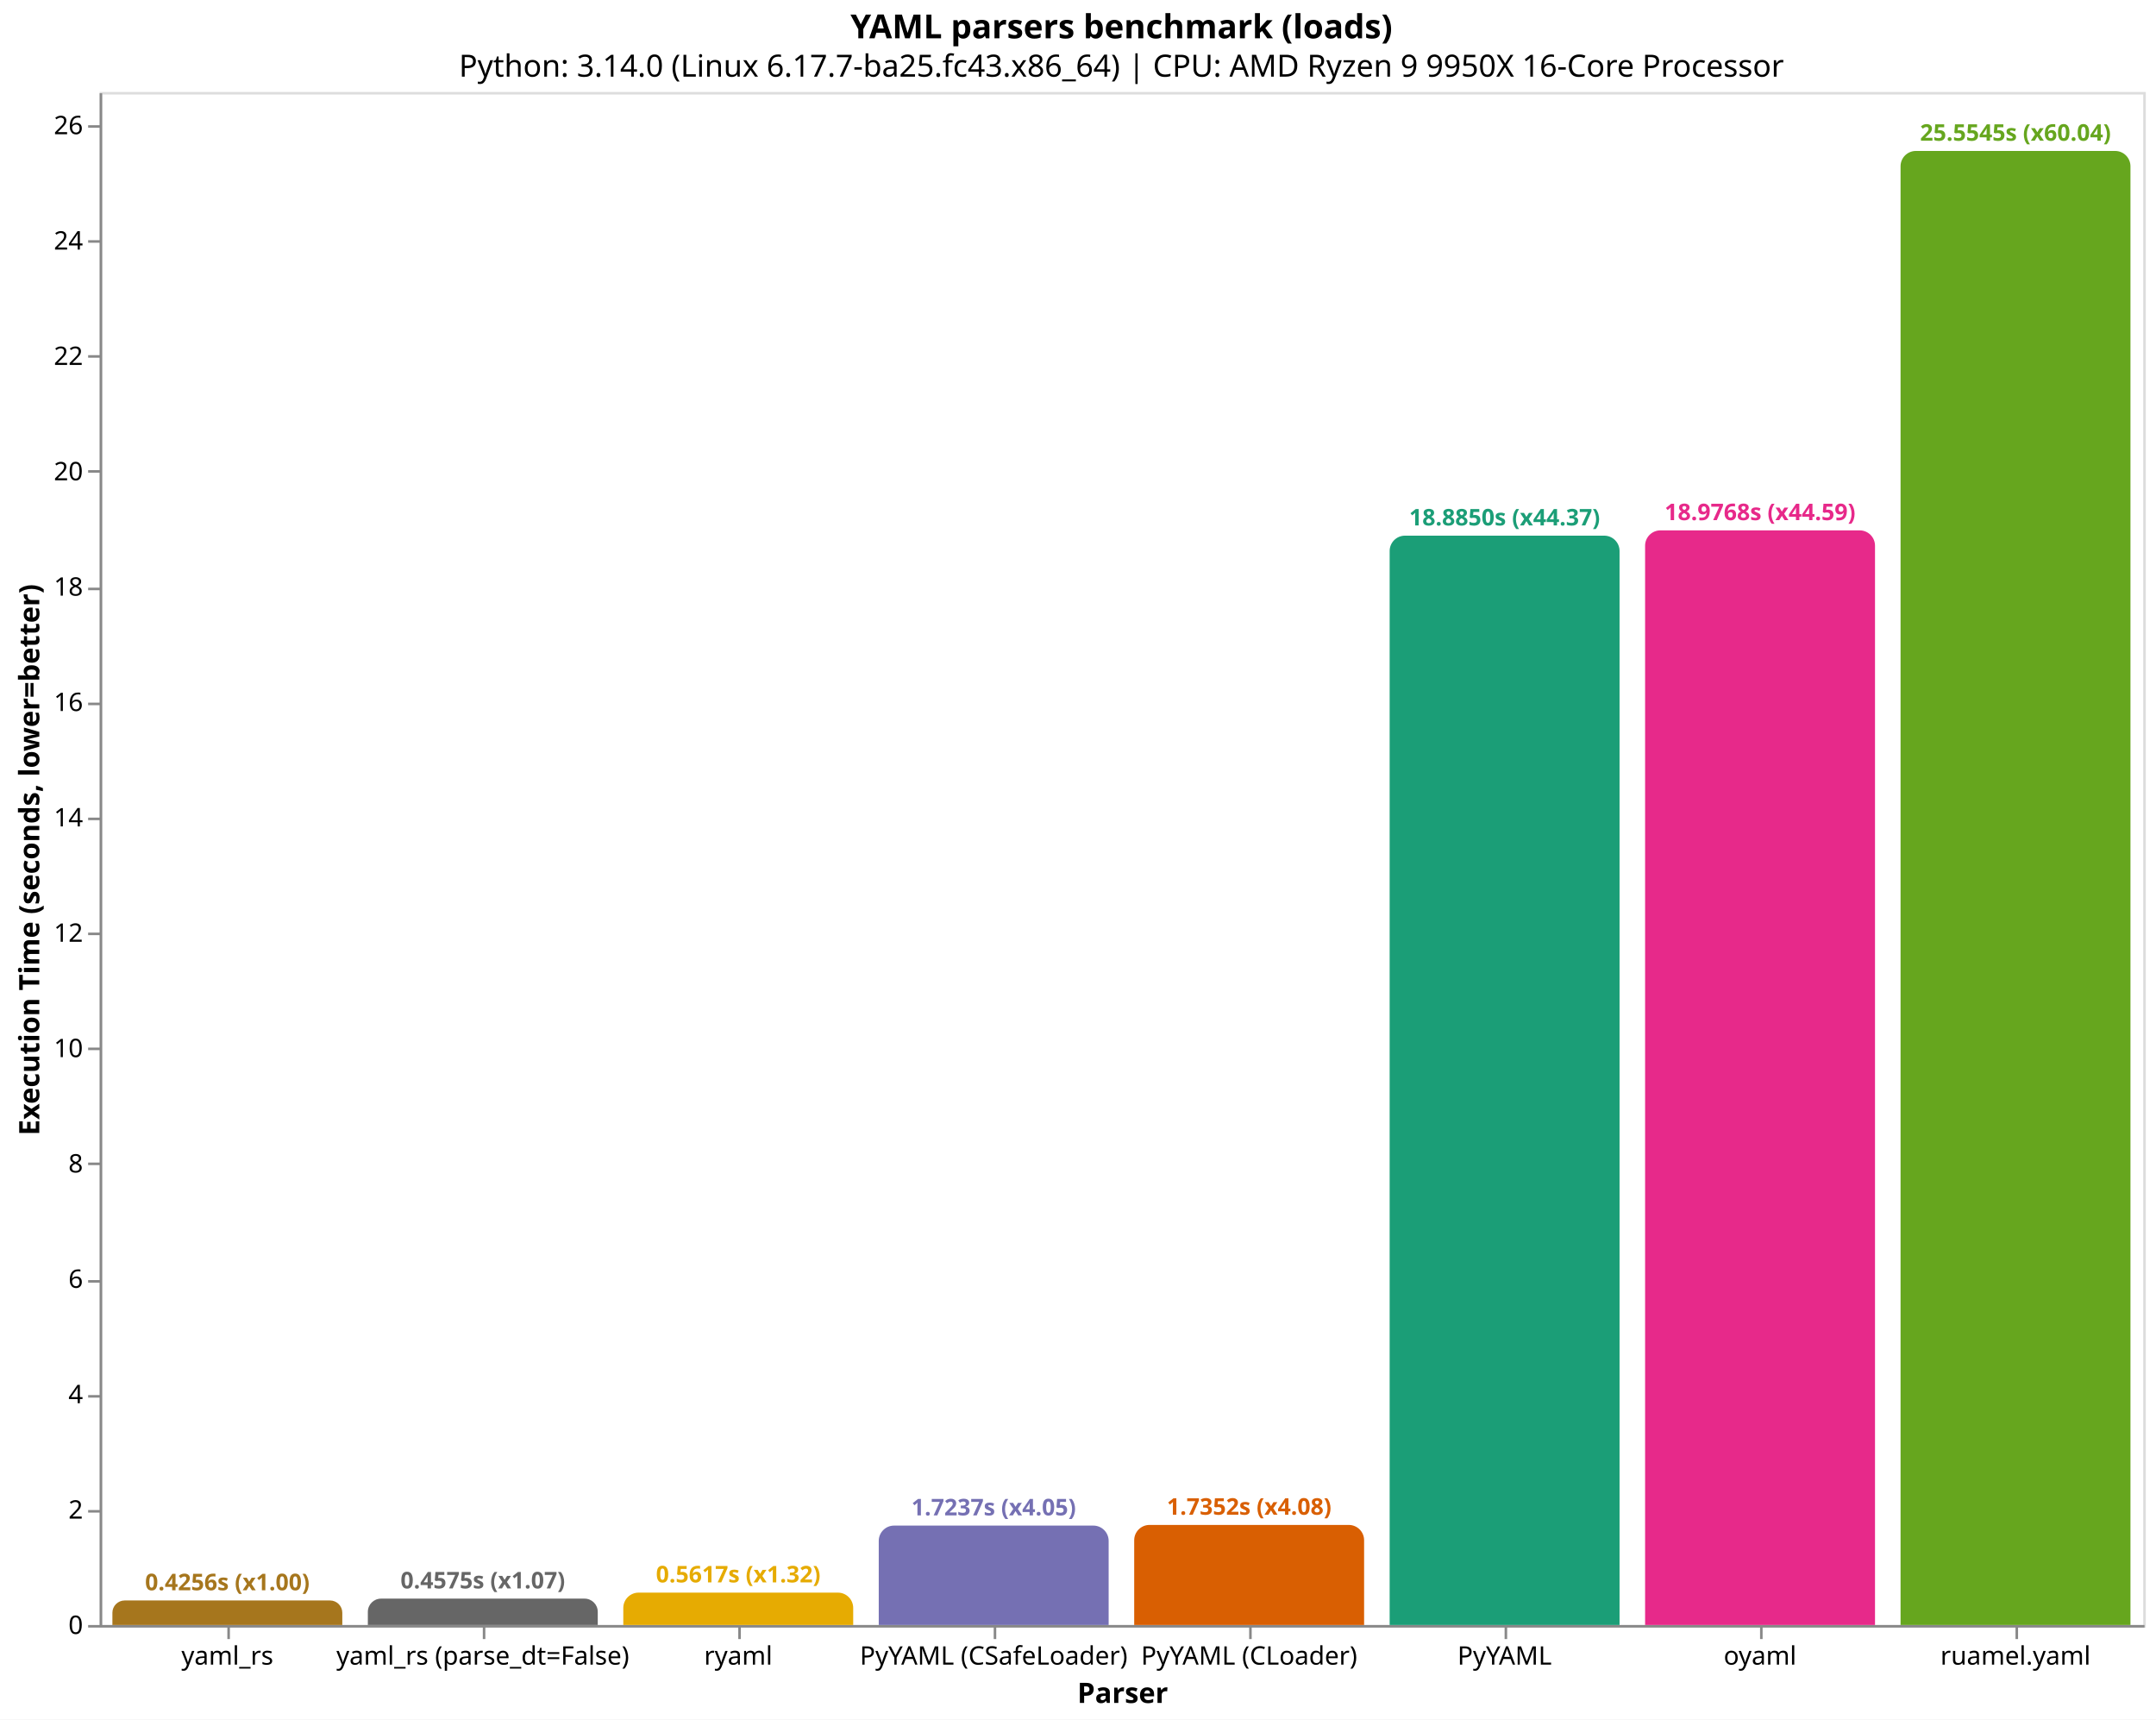
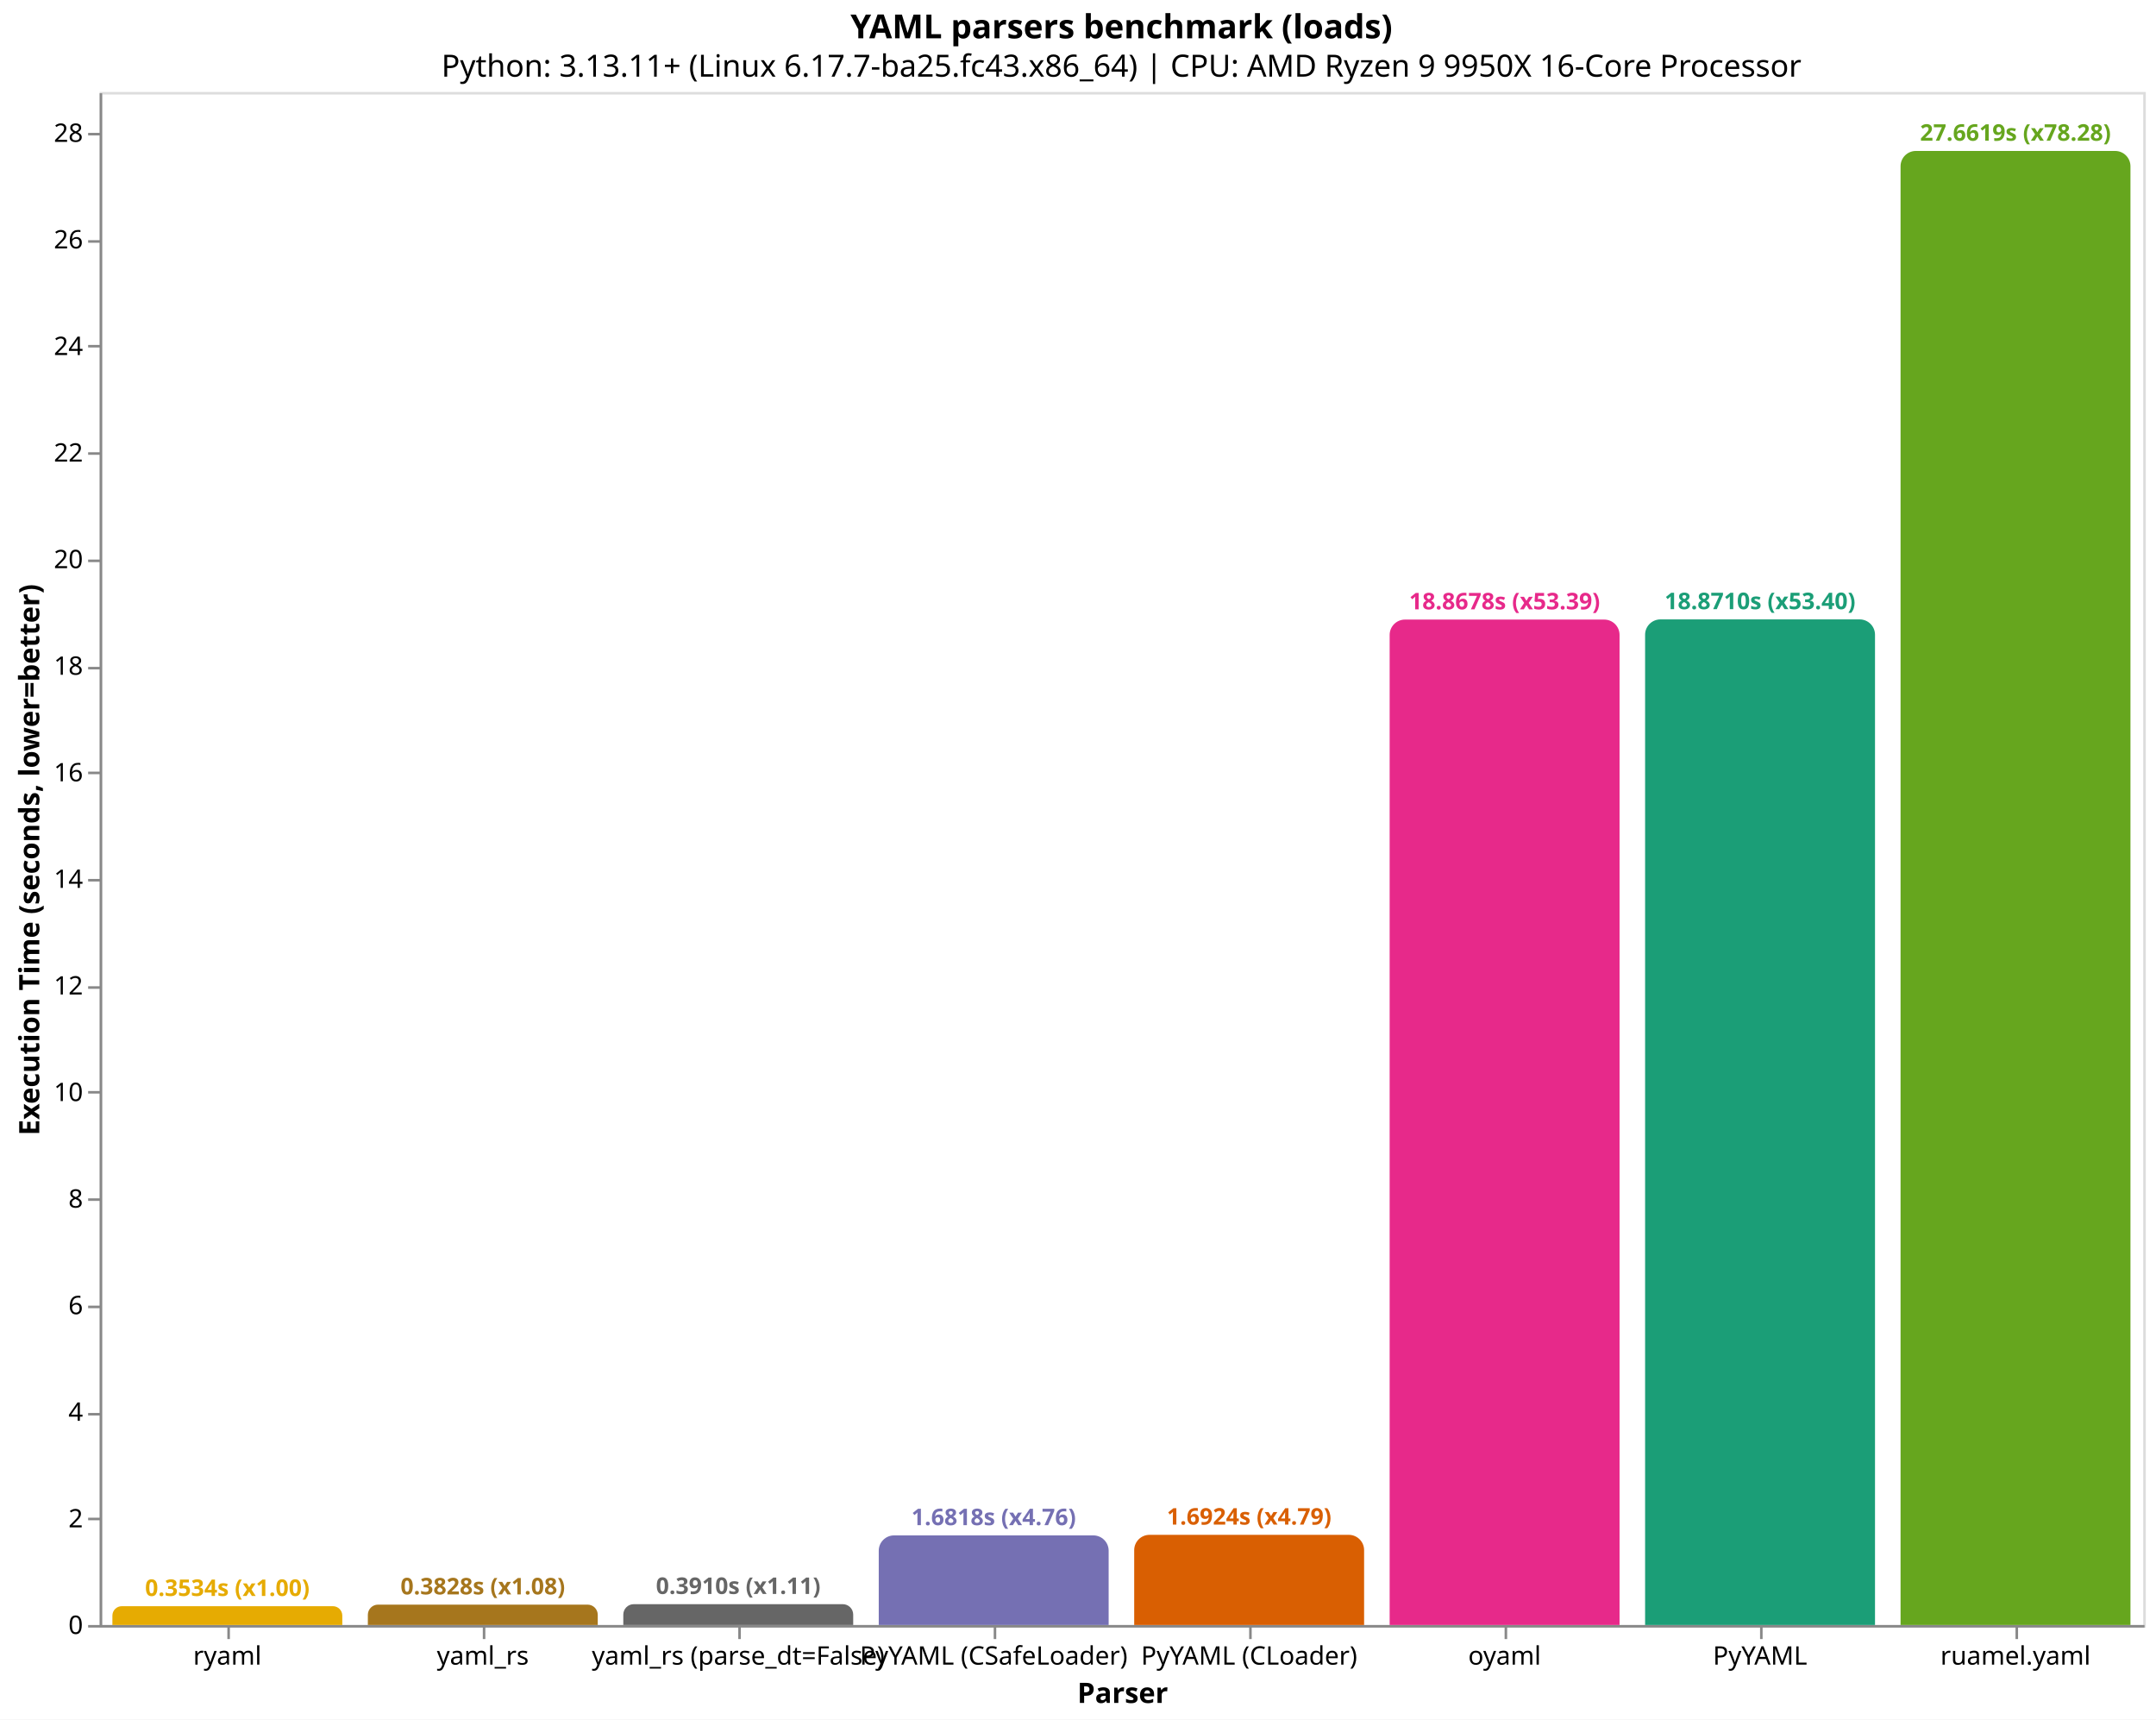
<svg xmlns="http://www.w3.org/2000/svg" version="1.1" class="marks" width="844" height="673" viewBox="0 0 844 673">
  <rect width="844" height="673" fill="white" />
  <g fill="none" stroke-miterlimit="10" transform="translate(39,36)">
    <g class="mark-group role-frame root" role="graphics-object" aria-roledescription="group mark container">
      <g transform="translate(0,0)">
        <path class="background" aria-hidden="true" d="M0.5,0.5h800v600h-800Z" stroke="#ddd" />
        <g>
-           <g class="mark-group role-axis" role="graphics-symbol" aria-roledescription="axis" aria-label="X-axis titled 'Parser' for a discrete scale with 8 values: yaml_rs, yaml_rs (parse_dt=False), ryaml, PyYAML (CSafeLoader), PyYAML (CLoader), ending with ruamel.yaml">
+           <g class="mark-group role-axis" role="graphics-symbol" aria-roledescription="axis" aria-label="X-axis titled 'Parser' for a discrete scale with 8 values: ryaml, yaml_rs, yaml_rs (parse_dt=False), PyYAML (CSafeLoader), PyYAML (CLoader), ending with ruamel.yaml">
            <g transform="translate(0.5,600.5)">
              <path class="background" aria-hidden="true" d="M0,0h0v0h0Z" pointer-events="none" />
              <g>
                <g class="mark-rule role-axis-tick" pointer-events="none">
                  <line transform="translate(50,0)" x2="0" y2="5" stroke="#888" stroke-width="1" opacity="1" />
                  <line transform="translate(150,0)" x2="0" y2="5" stroke="#888" stroke-width="1" opacity="1" />
                  <line transform="translate(250,0)" x2="0" y2="5" stroke="#888" stroke-width="1" opacity="1" />
                  <line transform="translate(350,0)" x2="0" y2="5" stroke="#888" stroke-width="1" opacity="1" />
                  <line transform="translate(450,0)" x2="0" y2="5" stroke="#888" stroke-width="1" opacity="1" />
                  <line transform="translate(550,0)" x2="0" y2="5" stroke="#888" stroke-width="1" opacity="1" />
                  <line transform="translate(650,0)" x2="0" y2="5" stroke="#888" stroke-width="1" opacity="1" />
                  <line transform="translate(750,0)" x2="0" y2="5" stroke="#888" stroke-width="1" opacity="1" />
                </g>
                <g class="mark-text role-axis-label" pointer-events="none">
-                   <text text-anchor="middle" transform="translate(49.5,15)" font-family="sans-serif" font-size="10px" fill="#000" opacity="1">yaml_rs</text>
-                   <text text-anchor="middle" transform="translate(149.5,15)" font-family="sans-serif" font-size="10px" fill="#000" opacity="1">yaml_rs (parse_dt=False)</text>
-                   <text text-anchor="middle" transform="translate(249.5,15)" font-family="sans-serif" font-size="10px" fill="#000" opacity="1">ryaml</text>
+                   <text text-anchor="middle" transform="translate(49.5,15)" font-family="sans-serif" font-size="10px" fill="#000" opacity="1">ryaml</text>
+                   <text text-anchor="middle" transform="translate(149.5,15)" font-family="sans-serif" font-size="10px" fill="#000" opacity="1">yaml_rs</text>
+                   <text text-anchor="middle" transform="translate(249.5,15)" font-family="sans-serif" font-size="10px" fill="#000" opacity="1">yaml_rs (parse_dt=False)</text>
                  <text text-anchor="middle" transform="translate(349.5,15)" font-family="sans-serif" font-size="10px" fill="#000" opacity="1">PyYAML (CSafeLoader)</text>
                  <text text-anchor="middle" transform="translate(449.5,15)" font-family="sans-serif" font-size="10px" fill="#000" opacity="1">PyYAML (CLoader)</text>
-                   <text text-anchor="middle" transform="translate(549.5,15)" font-family="sans-serif" font-size="10px" fill="#000" opacity="1">PyYAML</text>
-                   <text text-anchor="middle" transform="translate(649.5,15)" font-family="sans-serif" font-size="10px" fill="#000" opacity="1">oyaml</text>
+                   <text text-anchor="middle" transform="translate(549.5,15)" font-family="sans-serif" font-size="10px" fill="#000" opacity="1">oyaml</text>
+                   <text text-anchor="middle" transform="translate(649.5,15)" font-family="sans-serif" font-size="10px" fill="#000" opacity="1">PyYAML</text>
                  <text text-anchor="middle" transform="translate(749.5,15)" font-family="sans-serif" font-size="10px" fill="#000" opacity="1">ruamel.yaml</text>
                </g>
                <g class="mark-rule role-axis-domain" pointer-events="none">
                  <line transform="translate(0,0)" x2="800" y2="0" stroke="#888" stroke-width="1" opacity="1" />
                </g>
                <g class="mark-text role-axis-title" pointer-events="none">
                  <text text-anchor="middle" transform="translate(400,30)" font-family="sans-serif" font-size="11px" font-weight="bold" fill="#000" opacity="1">Parser</text>
                </g>
              </g>
              <path class="foreground" aria-hidden="true" d="" pointer-events="none" display="none" />
            </g>
          </g>
-           <g class="mark-group role-axis" role="graphics-symbol" aria-roledescription="axis" aria-label="Y-axis titled 'Execution Time (seconds, lower=better)' for a linear scale with values from 0 to 27">
+           <g class="mark-group role-axis" role="graphics-symbol" aria-roledescription="axis" aria-label="Y-axis titled 'Execution Time (seconds, lower=better)' for a linear scale with values from 0 to 29">
            <g transform="translate(0.5,0.5)">
              <path class="background" aria-hidden="true" d="M0,0h0v0h0Z" pointer-events="none" />
              <g>
                <g class="mark-rule role-axis-tick" pointer-events="none">
                  <line transform="translate(0,600)" x2="-5" y2="0" stroke="#888" stroke-width="1" opacity="1" />
-                   <line transform="translate(0,555)" x2="-5" y2="0" stroke="#888" stroke-width="1" opacity="1" />
-                   <line transform="translate(0,510)" x2="-5" y2="0" stroke="#888" stroke-width="1" opacity="1" />
-                   <line transform="translate(0,465)" x2="-5" y2="0" stroke="#888" stroke-width="1" opacity="1" />
-                   <line transform="translate(0,419)" x2="-5" y2="0" stroke="#888" stroke-width="1" opacity="1" />
-                   <line transform="translate(0,374)" x2="-5" y2="0" stroke="#888" stroke-width="1" opacity="1" />
-                   <line transform="translate(0,329)" x2="-5" y2="0" stroke="#888" stroke-width="1" opacity="1" />
-                   <line transform="translate(0,284)" x2="-5" y2="0" stroke="#888" stroke-width="1" opacity="1" />
-                   <line transform="translate(0,239)" x2="-5" y2="0" stroke="#888" stroke-width="1" opacity="1" />
-                   <line transform="translate(0,194)" x2="-5" y2="0" stroke="#888" stroke-width="1" opacity="1" />
-                   <line transform="translate(0,148)" x2="-5" y2="0" stroke="#888" stroke-width="1" opacity="1" />
-                   <line transform="translate(0,103)" x2="-5" y2="0" stroke="#888" stroke-width="1" opacity="1" />
+                   <line transform="translate(0,558)" x2="-5" y2="0" stroke="#888" stroke-width="1" opacity="1" />
+                   <line transform="translate(0,517)" x2="-5" y2="0" stroke="#888" stroke-width="1" opacity="1" />
+                   <line transform="translate(0,475)" x2="-5" y2="0" stroke="#888" stroke-width="1" opacity="1" />
+                   <line transform="translate(0,433)" x2="-5" y2="0" stroke="#888" stroke-width="1" opacity="1" />
+                   <line transform="translate(0,391)" x2="-5" y2="0" stroke="#888" stroke-width="1" opacity="1" />
+                   <line transform="translate(0,350)" x2="-5" y2="0" stroke="#888" stroke-width="1" opacity="1" />
+                   <line transform="translate(0,308)" x2="-5" y2="0" stroke="#888" stroke-width="1" opacity="1" />
+                   <line transform="translate(0,266)" x2="-5" y2="0" stroke="#888" stroke-width="1" opacity="1" />
+                   <line transform="translate(0,225)" x2="-5" y2="0" stroke="#888" stroke-width="1" opacity="1" />
+                   <line transform="translate(0,183)" x2="-5" y2="0" stroke="#888" stroke-width="1" opacity="1" />
+                   <line transform="translate(0,141)" x2="-5" y2="0" stroke="#888" stroke-width="1" opacity="1" />
+                   <line transform="translate(0,99)" x2="-5" y2="0" stroke="#888" stroke-width="1" opacity="1" />
                  <line transform="translate(0,58)" x2="-5" y2="0" stroke="#888" stroke-width="1" opacity="1" />
-                   <line transform="translate(0,13)" x2="-5" y2="0" stroke="#888" stroke-width="1" opacity="1" />
+                   <line transform="translate(0,16)" x2="-5" y2="0" stroke="#888" stroke-width="1" opacity="1" />
                </g>
                <g class="mark-text role-axis-label" pointer-events="none">
                  <text text-anchor="end" transform="translate(-7,603)" font-family="sans-serif" font-size="10px" fill="#000" opacity="1">0</text>
-                   <text text-anchor="end" transform="translate(-7,557.8477)" font-family="sans-serif" font-size="10px" fill="#000" opacity="1">2</text>
-                   <text text-anchor="end" transform="translate(-7,512.6954)" font-family="sans-serif" font-size="10px" fill="#000" opacity="1">4</text>
-                   <text text-anchor="end" transform="translate(-7,467.5431)" font-family="sans-serif" font-size="10px" fill="#000" opacity="1">6</text>
-                   <text text-anchor="end" transform="translate(-7,422.3908)" font-family="sans-serif" font-size="10px" fill="#000" opacity="1">8</text>
-                   <text text-anchor="end" transform="translate(-7,377.2385)" font-family="sans-serif" font-size="10px" fill="#000" opacity="1">10</text>
-                   <text text-anchor="end" transform="translate(-7,332.0862)" font-family="sans-serif" font-size="10px" fill="#000" opacity="1">12</text>
-                   <text text-anchor="end" transform="translate(-7,286.9339)" font-family="sans-serif" font-size="10px" fill="#000" opacity="1">14</text>
-                   <text text-anchor="end" transform="translate(-7,241.7816)" font-family="sans-serif" font-size="10px" fill="#000" opacity="1">16</text>
-                   <text text-anchor="end" transform="translate(-7,196.6293)" font-family="sans-serif" font-size="10px" fill="#000" opacity="1">18</text>
-                   <text text-anchor="end" transform="translate(-7,151.477)" font-family="sans-serif" font-size="10px" fill="#000" opacity="1">20</text>
-                   <text text-anchor="end" transform="translate(-7,106.3247)" font-family="sans-serif" font-size="10px" fill="#000" opacity="1">22</text>
-                   <text text-anchor="end" transform="translate(-7,61.17242)" font-family="sans-serif" font-size="10px" fill="#000" opacity="1">24</text>
-                   <text text-anchor="end" transform="translate(-7,16.02012)" font-family="sans-serif" font-size="10px" fill="#000" opacity="1">26</text>
+                   <text text-anchor="end" transform="translate(-7,561.2876)" font-family="sans-serif" font-size="10px" fill="#000" opacity="1">2</text>
+                   <text text-anchor="end" transform="translate(-7,519.5752)" font-family="sans-serif" font-size="10px" fill="#000" opacity="1">4</text>
+                   <text text-anchor="end" transform="translate(-7,477.8628)" font-family="sans-serif" font-size="10px" fill="#000" opacity="1">6</text>
+                   <text text-anchor="end" transform="translate(-7,436.1504)" font-family="sans-serif" font-size="10px" fill="#000" opacity="1">8</text>
+                   <text text-anchor="end" transform="translate(-7,394.438)" font-family="sans-serif" font-size="10px" fill="#000" opacity="1">10</text>
+                   <text text-anchor="end" transform="translate(-7,352.7256)" font-family="sans-serif" font-size="10px" fill="#000" opacity="1">12</text>
+                   <text text-anchor="end" transform="translate(-7,311.0132)" font-family="sans-serif" font-size="10px" fill="#000" opacity="1">14</text>
+                   <text text-anchor="end" transform="translate(-7,269.3008)" font-family="sans-serif" font-size="10px" fill="#000" opacity="1">16</text>
+                   <text text-anchor="end" transform="translate(-7,227.5884)" font-family="sans-serif" font-size="10px" fill="#000" opacity="1">18</text>
+                   <text text-anchor="end" transform="translate(-7,185.876)" font-family="sans-serif" font-size="10px" fill="#000" opacity="1">20</text>
+                   <text text-anchor="end" transform="translate(-7,144.1636)" font-family="sans-serif" font-size="10px" fill="#000" opacity="1">22</text>
+                   <text text-anchor="end" transform="translate(-7,102.4512)" font-family="sans-serif" font-size="10px" fill="#000" opacity="1">24</text>
+                   <text text-anchor="end" transform="translate(-7,60.7388)" font-family="sans-serif" font-size="10px" fill="#000" opacity="1">26</text>
+                   <text text-anchor="end" transform="translate(-7,19.0264)" font-family="sans-serif" font-size="10px" fill="#000" opacity="1">28</text>
                </g>
                <g class="mark-rule role-axis-domain" pointer-events="none">
                  <line transform="translate(0,600)" x2="0" y2="-600" stroke="#888" stroke-width="1" opacity="1" />
                </g>
                <g class="mark-text role-axis-title" pointer-events="none">
                  <text text-anchor="middle" transform="translate(-22.12305,300) rotate(-90) translate(0,-2)" font-family="sans-serif" font-size="11px" font-weight="bold" fill="#000" opacity="1">Execution Time (seconds, lower=better)</text>
                </g>
              </g>
              <path class="foreground" aria-hidden="true" d="" pointer-events="none" display="none" />
            </g>
          </g>
          <g class="mark-group role-scope" role="graphics-object" aria-roledescription="group mark container">
-             <g transform="translate(5,590.3911)">
-               <path class="background" aria-hidden="true" d="M4.804,0L85.196,0C87.847,0,90,2.153,90,4.804L90,9.609C90,9.609,90,9.609,90,9.609L0,9.609C0,9.609,0,9.609,0,9.609L0,4.804C0,2.153,2.153,0,4.804,0Z" />
+             <g transform="translate(5,592.6296)">
+               <path class="background" aria-hidden="true" d="M3.685,0L86.315,0C88.349,0,90,1.651,90,3.685L90,7.37C90,7.37,90,7.37,90,7.37L0,7.37C0,7.37,0,7.37,0,7.37L0,3.685C0,1.651,1.651,0,3.685,0Z" />
              <g clip-path="url(#clip1)">
                <g class="mark-group role-scope" role="graphics-object" aria-roledescription="group mark container">
-                   <g transform="translate(0,-590.3911)">
-                     <path class="background" aria-hidden="true" d="M0,0h90v0h-90Z" />
-                     <g>
-                       <g class="mark-rect role-mark layer_0_marks" role="graphics-object" aria-roledescription="rect mark container">
-                         <path aria-label="Parser: yaml_rs; Execution Time (seconds, lower=better): 0.425621715667; parser: yaml_rs; Execution Time (s): 0.4256; Slowdown: 1.00" role="graphics-symbol" aria-roledescription="bar" d="M0,590.391h90v9.609h-90Z" fill="#a6761d" />
-                       </g>
-                     </g>
-                     <path class="foreground" aria-hidden="true" d="" display="none" />
-                   </g>
-                 </g>
-               </g>
-               <path class="foreground" aria-hidden="true" d="" display="none" />
-             </g>
-             <g transform="translate(105,589.6711)">
-               <path class="background" aria-hidden="true" d="M5.164,0L84.836,0C87.686,0,90,2.314,90,5.164L90,10.329C90,10.329,90,10.329,90,10.329L0,10.329C0,10.329,0,10.329,0,10.329L0,5.164C0,2.314,2.314,0,5.164,0Z" />
+                   <g transform="translate(0,-592.6296)">
+                     <path class="background" aria-hidden="true" d="M0,0h90v0h-90Z" />
+                     <g>
+                       <g class="mark-rect role-mark layer_0_marks" role="graphics-object" aria-roledescription="rect mark container">
+                         <path aria-label="Parser: ryaml; Execution Time (seconds, lower=better): 0.353390448666; parser: ryaml; Execution Time (s): 0.3534; Slowdown: 1.00" role="graphics-symbol" aria-roledescription="bar" d="M0,592.63h90v7.37h-90Z" fill="#e6ab02" />
+                       </g>
+                     </g>
+                     <path class="foreground" aria-hidden="true" d="" display="none" />
+                   </g>
+                 </g>
+               </g>
+               <path class="foreground" aria-hidden="true" d="" display="none" />
+             </g>
+             <g transform="translate(105,592.0158)">
+               <path class="background" aria-hidden="true" d="M3.992,0L86.008,0C88.211,0,90,1.789,90,3.992L90,7.984C90,7.984,90,7.984,90,7.984L0,7.984C0,7.984,0,7.984,0,7.984L0,3.992C0,1.789,1.789,0,3.992,0Z" />
              <g clip-path="url(#clip2)">
                <g class="mark-group role-scope" role="graphics-object" aria-roledescription="group mark container">
-                   <g transform="translate(0,-589.6711)">
-                     <path class="background" aria-hidden="true" d="M0,0h90v0h-90Z" />
-                     <g>
-                       <g class="mark-rect role-mark layer_0_marks" role="graphics-object" aria-roledescription="rect mark container">
-                         <path aria-label="Parser: yaml_rs (parse_dt=False); Execution Time (seconds, lower=better): 0.457515281667; parser: yaml_rs (parse_dt=False); Execution Time (s): 0.4575; Slowdown: 1.07" role="graphics-symbol" aria-roledescription="bar" d="M0,589.671h90v10.329h-90Z" fill="#666666" />
-                       </g>
-                     </g>
-                     <path class="foreground" aria-hidden="true" d="" display="none" />
-                   </g>
-                 </g>
-               </g>
-               <path class="foreground" aria-hidden="true" d="" display="none" />
-             </g>
-             <g transform="translate(205,587.3199)">
-               <path class="background" aria-hidden="true" d="M6,0L84,0C87.311,0,90,2.689,90,6L90,12.68C90,12.68,90,12.68,90,12.68L0,12.68C0,12.68,0,12.68,0,12.68L0,6C0,2.689,2.689,0,6,0Z" />
+                   <g transform="translate(0,-592.0158)">
+                     <path class="background" aria-hidden="true" d="M0,0h90v0h-90Z" />
+                     <g>
+                       <g class="mark-rect role-mark layer_0_marks" role="graphics-object" aria-roledescription="rect mark container">
+                         <path aria-label="Parser: yaml_rs; Execution Time (seconds, lower=better): 0.382820815334; parser: yaml_rs; Execution Time (s): 0.3828; Slowdown: 1.08" role="graphics-symbol" aria-roledescription="bar" d="M0,592.016h90v7.984h-90Z" fill="#a6761d" />
+                       </g>
+                     </g>
+                     <path class="foreground" aria-hidden="true" d="" display="none" />
+                   </g>
+                 </g>
+               </g>
+               <path class="foreground" aria-hidden="true" d="" display="none" />
+             </g>
+             <g transform="translate(205,591.8451)">
+               <path class="background" aria-hidden="true" d="M4.077,0L85.923,0C88.173,0,90,1.827,90,4.077L90,8.155C90,8.155,90,8.155,90,8.155L0,8.155C0,8.155,0,8.155,0,8.155L0,4.077C0,1.827,1.827,0,4.077,0Z" />
              <g clip-path="url(#clip3)">
                <g class="mark-group role-scope" role="graphics-object" aria-roledescription="group mark container">
-                   <g transform="translate(0,-587.3199)">
-                     <path class="background" aria-hidden="true" d="M0,0h90v0h-90Z" />
-                     <g>
-                       <g class="mark-rect role-mark layer_0_marks" role="graphics-object" aria-roledescription="rect mark container">
-                         <path aria-label="Parser: ryaml; Execution Time (seconds, lower=better): 0.561659824334; parser: ryaml; Execution Time (s): 0.5617; Slowdown: 1.32" role="graphics-symbol" aria-roledescription="bar" d="M0,587.32h90v12.68h-90Z" fill="#e6ab02" />
-                       </g>
-                     </g>
-                     <path class="foreground" aria-hidden="true" d="" display="none" />
-                   </g>
-                 </g>
-               </g>
-               <path class="foreground" aria-hidden="true" d="" display="none" />
-             </g>
-             <g transform="translate(305,561.0856)">
-               <path class="background" aria-hidden="true" d="M6,0L84,0C87.311,0,90,2.689,90,6L90,38.914C90,38.914,90,38.914,90,38.914L0,38.914C0,38.914,0,38.914,0,38.914L0,6C0,2.689,2.689,0,6,0Z" />
+                   <g transform="translate(0,-591.8451)">
+                     <path class="background" aria-hidden="true" d="M0,0h90v0h-90Z" />
+                     <g>
+                       <g class="mark-rect role-mark layer_0_marks" role="graphics-object" aria-roledescription="rect mark container">
+                         <path aria-label="Parser: yaml_rs (parse_dt=False); Execution Time (seconds, lower=better): 0.391005182; parser: yaml_rs (parse_dt=False); Execution Time (s): 0.3910; Slowdown: 1.11" role="graphics-symbol" aria-roledescription="bar" d="M0,591.845h90v8.155h-90Z" fill="#666666" />
+                       </g>
+                     </g>
+                     <path class="foreground" aria-hidden="true" d="" display="none" />
+                   </g>
+                 </g>
+               </g>
+               <path class="foreground" aria-hidden="true" d="" display="none" />
+             </g>
+             <g transform="translate(305,564.9243)">
+               <path class="background" aria-hidden="true" d="M6,0L84,0C87.311,0,90,2.689,90,6L90,35.076C90,35.076,90,35.076,90,35.076L0,35.076C0,35.076,0,35.076,0,35.076L0,6C0,2.689,2.689,0,6,0Z" />
              <g clip-path="url(#clip4)">
                <g class="mark-group role-scope" role="graphics-object" aria-roledescription="group mark container">
-                   <g transform="translate(0,-561.0856)">
-                     <path class="background" aria-hidden="true" d="M0,0h90v0h-90Z" />
-                     <g>
-                       <g class="mark-rect role-mark layer_0_marks" role="graphics-object" aria-roledescription="rect mark container">
-                         <path aria-label="Parser: PyYAML (CSafeLoader); Execution Time (seconds, lower=better): 1.723694931; parser: PyYAML (CSafeLoader); Execution Time (s): 1.7237; Slowdown: 4.05" role="graphics-symbol" aria-roledescription="bar" d="M0,561.086h90v38.914h-90Z" fill="#7570b3" />
-                       </g>
-                     </g>
-                     <path class="foreground" aria-hidden="true" d="" display="none" />
-                   </g>
-                 </g>
-               </g>
-               <path class="foreground" aria-hidden="true" d="" display="none" />
-             </g>
-             <g transform="translate(405,560.8269)">
-               <path class="background" aria-hidden="true" d="M6,0L84,0C87.311,0,90,2.689,90,6L90,39.173C90,39.173,90,39.173,90,39.173L0,39.173C0,39.173,0,39.173,0,39.173L0,6C0,2.689,2.689,0,6,0Z" />
+                   <g transform="translate(0,-564.9243)">
+                     <path class="background" aria-hidden="true" d="M0,0h90v0h-90Z" />
+                     <g>
+                       <g class="mark-rect role-mark layer_0_marks" role="graphics-object" aria-roledescription="rect mark container">
+                         <path aria-label="Parser: PyYAML (CSafeLoader); Execution Time (seconds, lower=better): 1.681788867; parser: PyYAML (CSafeLoader); Execution Time (s): 1.6818; Slowdown: 4.76" role="graphics-symbol" aria-roledescription="bar" d="M0,564.924h90v35.076h-90Z" fill="#7570b3" />
+                       </g>
+                     </g>
+                     <path class="foreground" aria-hidden="true" d="" display="none" />
+                   </g>
+                 </g>
+               </g>
+               <path class="foreground" aria-hidden="true" d="" display="none" />
+             </g>
+             <g transform="translate(405,564.7033)">
+               <path class="background" aria-hidden="true" d="M6,0L84,0C87.311,0,90,2.689,90,6L90,35.297C90,35.297,90,35.297,90,35.297L0,35.297C0,35.297,0,35.297,0,35.297L0,6C0,2.689,2.689,0,6,0Z" />
              <g clip-path="url(#clip5)">
                <g class="mark-group role-scope" role="graphics-object" aria-roledescription="group mark container">
-                   <g transform="translate(0,-560.8269)">
-                     <path class="background" aria-hidden="true" d="M0,0h90v0h-90Z" />
-                     <g>
-                       <g class="mark-rect role-mark layer_0_marks" role="graphics-object" aria-roledescription="rect mark container">
-                         <path aria-label="Parser: PyYAML (CLoader); Execution Time (seconds, lower=better): 1.735153368; parser: PyYAML (CLoader); Execution Time (s): 1.7352; Slowdown: 4.08" role="graphics-symbol" aria-roledescription="bar" d="M0,560.827h90v39.173h-90Z" fill="#d95f02" />
-                       </g>
-                     </g>
-                     <path class="foreground" aria-hidden="true" d="" display="none" />
-                   </g>
-                 </g>
-               </g>
-               <path class="foreground" aria-hidden="true" d="" display="none" />
-             </g>
-             <g transform="translate(505,173.6487)">
-               <path class="background" aria-hidden="true" d="M6,0L84,0C87.311,0,90,2.689,90,6L90,426.351C90,426.351,90,426.351,90,426.351L0,426.351C0,426.351,0,426.351,0,426.351L0,6C0,2.689,2.689,0,6,0Z" />
+                   <g transform="translate(0,-564.7033)">
+                     <path class="background" aria-hidden="true" d="M0,0h90v0h-90Z" />
+                     <g>
+                       <g class="mark-rect role-mark layer_0_marks" role="graphics-object" aria-roledescription="rect mark container">
+                         <path aria-label="Parser: PyYAML (CLoader); Execution Time (seconds, lower=better): 1.69238215333; parser: PyYAML (CLoader); Execution Time (s): 1.6924; Slowdown: 4.79" role="graphics-symbol" aria-roledescription="bar" d="M0,564.703h90v35.297h-90Z" fill="#d95f02" />
+                       </g>
+                     </g>
+                     <path class="foreground" aria-hidden="true" d="" display="none" />
+                   </g>
+                 </g>
+               </g>
+               <path class="foreground" aria-hidden="true" d="" display="none" />
+             </g>
+             <g transform="translate(505,206.49)">
+               <path class="background" aria-hidden="true" d="M6,0L84,0C87.311,0,90,2.689,90,6L90,393.51C90,393.51,90,393.51,90,393.51L0,393.51C0,393.51,0,393.51,0,393.51L0,6C0,2.689,2.689,0,6,0Z" />
              <g clip-path="url(#clip6)">
                <g class="mark-group role-scope" role="graphics-object" aria-roledescription="group mark container">
-                   <g transform="translate(0,-173.6487)">
-                     <path class="background" aria-hidden="true" d="M0,0h90v0h-90Z" />
-                     <g>
-                       <g class="mark-rect role-mark layer_0_marks" role="graphics-object" aria-roledescription="rect mark container">
-                         <path aria-label="Parser: PyYAML; Execution Time (seconds, lower=better): 18.8850330483; parser: PyYAML; Execution Time (s): 18.8850; Slowdown: 44.37" role="graphics-symbol" aria-roledescription="bar" d="M0,173.649h90v426.351h-90Z" fill="#1b9e77" />
-                       </g>
-                     </g>
-                     <path class="foreground" aria-hidden="true" d="" display="none" />
-                   </g>
-                 </g>
-               </g>
-               <path class="foreground" aria-hidden="true" d="" display="none" />
-             </g>
-             <g transform="translate(605,171.576)">
-               <path class="background" aria-hidden="true" d="M6,0L84,0C87.311,0,90,2.689,90,6L90,428.424C90,428.424,90,428.424,90,428.424L0,428.424C0,428.424,0,428.424,0,428.424L0,6C0,2.689,2.689,0,6,0Z" />
+                   <g transform="translate(0,-206.49)">
+                     <path class="background" aria-hidden="true" d="M0,0h90v0h-90Z" />
+                     <g>
+                       <g class="mark-rect role-mark layer_0_marks" role="graphics-object" aria-roledescription="rect mark container">
+                         <path aria-label="Parser: oyaml; Execution Time (seconds, lower=better): 18.8677711067; parser: oyaml; Execution Time (s): 18.8678; Slowdown: 53.39" role="graphics-symbol" aria-roledescription="bar" d="M0,206.49h90v393.51h-90Z" fill="#e7298a" />
+                       </g>
+                     </g>
+                     <path class="foreground" aria-hidden="true" d="" display="none" />
+                   </g>
+                 </g>
+               </g>
+               <path class="foreground" aria-hidden="true" d="" display="none" />
+             </g>
+             <g transform="translate(605,206.4225)">
+               <path class="background" aria-hidden="true" d="M6,0L84,0C87.311,0,90,2.689,90,6L90,393.577C90,393.577,90,393.577,90,393.577L0,393.577C0,393.577,0,393.577,0,393.577L0,6C0,2.689,2.689,0,6,0Z" />
              <g clip-path="url(#clip7)">
                <g class="mark-group role-scope" role="graphics-object" aria-roledescription="group mark container">
-                   <g transform="translate(0,-171.576)">
-                     <path class="background" aria-hidden="true" d="M0,0h90v0h-90Z" />
-                     <g>
-                       <g class="mark-rect role-mark layer_0_marks" role="graphics-object" aria-roledescription="rect mark container">
-                         <path aria-label="Parser: oyaml; Execution Time (seconds, lower=better): 18.976839167; parser: oyaml; Execution Time (s): 18.9768; Slowdown: 44.59" role="graphics-symbol" aria-roledescription="bar" d="M0,171.576h90v428.424h-90Z" fill="#e7298a" />
+                   <g transform="translate(0,-206.4225)">
+                     <path class="background" aria-hidden="true" d="M0,0h90v0h-90Z" />
+                     <g>
+                       <g class="mark-rect role-mark layer_0_marks" role="graphics-object" aria-roledescription="rect mark container">
+                         <path aria-label="Parser: PyYAML; Execution Time (seconds, lower=better): 18.8710058717; parser: PyYAML; Execution Time (s): 18.8710; Slowdown: 53.40" role="graphics-symbol" aria-roledescription="bar" d="M0,206.423h90v393.577h-90Z" fill="#1b9e77" />
                      </g>
                    </g>
                    <path class="foreground" aria-hidden="true" d="" display="none" />
                  </g>
                </g>
              </g>
              <path class="foreground" aria-hidden="true" d="" display="none" />
            </g>
            <g transform="translate(705,23.07692)">
              <path class="background" aria-hidden="true" d="M6,0L84,0C87.311,0,90,2.689,90,6L90,576.923C90,576.923,90,576.923,90,576.923L0,576.923C0,576.923,0,576.923,0,576.923L0,6C0,2.689,2.689,0,6,0Z" />
              <g clip-path="url(#clip8)">
                <g class="mark-group role-scope" role="graphics-object" aria-roledescription="group mark container">
                  <g transform="translate(0,-23.07692)">
                    <path class="background" aria-hidden="true" d="M0,0h90v0h-90Z" />
                    <g>
                      <g class="mark-rect role-mark layer_0_marks" role="graphics-object" aria-roledescription="rect mark container">
-                         <path aria-label="Parser: ruamel.yaml; Execution Time (seconds, lower=better): 25.5545385457; parser: ruamel.yaml; Execution Time (s): 25.5545; Slowdown: 60.04" role="graphics-symbol" aria-roledescription="bar" d="M0,23.077h90v576.923h-90Z" fill="#66a61e" />
+                         <path aria-label="Parser: ruamel.yaml; Execution Time (seconds, lower=better): 27.6619460293; parser: ruamel.yaml; Execution Time (s): 27.6619; Slowdown: 78.28" role="graphics-symbol" aria-roledescription="bar" d="M0,23.077h90v576.923h-90Z" fill="#66a61e" />
                      </g>
                    </g>
                    <path class="foreground" aria-hidden="true" d="" display="none" />
                  </g>
                </g>
              </g>
              <path class="foreground" aria-hidden="true" d="" display="none" />
            </g>
          </g>
          <g class="mark-text role-mark layer_1_marks" role="graphics-object" aria-roledescription="text mark container">
-             <text aria-label="Parser: yaml_rs; Execution Time (seconds, lower=better): 0.425621715667; parser: yaml_rs; label: 0.4256s (x1.00); Execution Time (s): 0.4256; Slowdown: 1.00" role="graphics-symbol" aria-roledescription="text mark" text-anchor="middle" transform="translate(50,586.3911)" font-family="sans-serif" font-size="9px" font-weight="bold" fill="#a6761d">0.4256s (x1.00)</text>
-             <text aria-label="Parser: yaml_rs (parse_dt=False); Execution Time (seconds, lower=better): 0.457515281667; parser: yaml_rs (parse_dt=False); label: 0.4575s (x1.07); Execution Time (s): 0.4575; Slowdown: 1.07" role="graphics-symbol" aria-roledescription="text mark" text-anchor="middle" transform="translate(150,585.6711)" font-family="sans-serif" font-size="9px" font-weight="bold" fill="#666666">0.4575s (x1.07)</text>
-             <text aria-label="Parser: ryaml; Execution Time (seconds, lower=better): 0.561659824334; parser: ryaml; label: 0.5617s (x1.32); Execution Time (s): 0.5617; Slowdown: 1.32" role="graphics-symbol" aria-roledescription="text mark" text-anchor="middle" transform="translate(250,583.3199)" font-family="sans-serif" font-size="9px" font-weight="bold" fill="#e6ab02">0.5617s (x1.32)</text>
-             <text aria-label="Parser: PyYAML (CSafeLoader); Execution Time (seconds, lower=better): 1.723694931; parser: PyYAML (CSafeLoader); label: 1.7237s (x4.05); Execution Time (s): 1.7237; Slowdown: 4.05" role="graphics-symbol" aria-roledescription="text mark" text-anchor="middle" transform="translate(350,557.0856)" font-family="sans-serif" font-size="9px" font-weight="bold" fill="#7570b3">1.7237s (x4.05)</text>
-             <text aria-label="Parser: PyYAML (CLoader); Execution Time (seconds, lower=better): 1.735153368; parser: PyYAML (CLoader); label: 1.7352s (x4.08); Execution Time (s): 1.7352; Slowdown: 4.08" role="graphics-symbol" aria-roledescription="text mark" text-anchor="middle" transform="translate(450,556.8269)" font-family="sans-serif" font-size="9px" font-weight="bold" fill="#d95f02">1.7352s (x4.08)</text>
-             <text aria-label="Parser: PyYAML; Execution Time (seconds, lower=better): 18.8850330483; parser: PyYAML; label: 18.8850s (x44.37); Execution Time (s): 18.8850; Slowdown: 44.37" role="graphics-symbol" aria-roledescription="text mark" text-anchor="middle" transform="translate(550,169.6487)" font-family="sans-serif" font-size="9px" font-weight="bold" fill="#1b9e77">18.8850s (x44.37)</text>
-             <text aria-label="Parser: oyaml; Execution Time (seconds, lower=better): 18.976839167; parser: oyaml; label: 18.9768s (x44.59); Execution Time (s): 18.9768; Slowdown: 44.59" role="graphics-symbol" aria-roledescription="text mark" text-anchor="middle" transform="translate(650,167.576)" font-family="sans-serif" font-size="9px" font-weight="bold" fill="#e7298a">18.9768s (x44.59)</text>
-             <text aria-label="Parser: ruamel.yaml; Execution Time (seconds, lower=better): 25.5545385457; parser: ruamel.yaml; label: 25.5545s (x60.04); Execution Time (s): 25.5545; Slowdown: 60.04" role="graphics-symbol" aria-roledescription="text mark" text-anchor="middle" transform="translate(750,19.07692)" font-family="sans-serif" font-size="9px" font-weight="bold" fill="#66a61e">25.5545s (x60.04)</text>
+             <text aria-label="Parser: ryaml; Execution Time (seconds, lower=better): 0.353390448666; parser: ryaml; label: 0.3534s (x1.00); Execution Time (s): 0.3534; Slowdown: 1.00" role="graphics-symbol" aria-roledescription="text mark" text-anchor="middle" transform="translate(50,588.6296)" font-family="sans-serif" font-size="9px" font-weight="bold" fill="#e6ab02">0.3534s (x1.00)</text>
+             <text aria-label="Parser: yaml_rs; Execution Time (seconds, lower=better): 0.382820815334; parser: yaml_rs; label: 0.3828s (x1.08); Execution Time (s): 0.3828; Slowdown: 1.08" role="graphics-symbol" aria-roledescription="text mark" text-anchor="middle" transform="translate(150,588.0158)" font-family="sans-serif" font-size="9px" font-weight="bold" fill="#a6761d">0.3828s (x1.08)</text>
+             <text aria-label="Parser: yaml_rs (parse_dt=False); Execution Time (seconds, lower=better): 0.391005182; parser: yaml_rs (parse_dt=False); label: 0.3910s (x1.11); Execution Time (s): 0.3910; Slowdown: 1.11" role="graphics-symbol" aria-roledescription="text mark" text-anchor="middle" transform="translate(250,587.8451)" font-family="sans-serif" font-size="9px" font-weight="bold" fill="#666666">0.3910s (x1.11)</text>
+             <text aria-label="Parser: PyYAML (CSafeLoader); Execution Time (seconds, lower=better): 1.681788867; parser: PyYAML (CSafeLoader); label: 1.6818s (x4.76); Execution Time (s): 1.6818; Slowdown: 4.76" role="graphics-symbol" aria-roledescription="text mark" text-anchor="middle" transform="translate(350,560.9243)" font-family="sans-serif" font-size="9px" font-weight="bold" fill="#7570b3">1.6818s (x4.76)</text>
+             <text aria-label="Parser: PyYAML (CLoader); Execution Time (seconds, lower=better): 1.69238215333; parser: PyYAML (CLoader); label: 1.6924s (x4.79); Execution Time (s): 1.6924; Slowdown: 4.79" role="graphics-symbol" aria-roledescription="text mark" text-anchor="middle" transform="translate(450,560.7033)" font-family="sans-serif" font-size="9px" font-weight="bold" fill="#d95f02">1.6924s (x4.79)</text>
+             <text aria-label="Parser: oyaml; Execution Time (seconds, lower=better): 18.8677711067; parser: oyaml; label: 18.8678s (x53.39); Execution Time (s): 18.8678; Slowdown: 53.39" role="graphics-symbol" aria-roledescription="text mark" text-anchor="middle" transform="translate(550,202.49)" font-family="sans-serif" font-size="9px" font-weight="bold" fill="#e7298a">18.8678s (x53.39)</text>
+             <text aria-label="Parser: PyYAML; Execution Time (seconds, lower=better): 18.8710058717; parser: PyYAML; label: 18.8710s (x53.40); Execution Time (s): 18.8710; Slowdown: 53.40" role="graphics-symbol" aria-roledescription="text mark" text-anchor="middle" transform="translate(650,202.4225)" font-family="sans-serif" font-size="9px" font-weight="bold" fill="#1b9e77">18.8710s (x53.40)</text>
+             <text aria-label="Parser: ruamel.yaml; Execution Time (seconds, lower=better): 27.6619460293; parser: ruamel.yaml; label: 27.6619s (x78.28); Execution Time (s): 27.6619; Slowdown: 78.28" role="graphics-symbol" aria-roledescription="text mark" text-anchor="middle" transform="translate(750,19.07692)" font-family="sans-serif" font-size="9px" font-weight="bold" fill="#66a61e">27.6619s (x78.28)</text>
          </g>
          <g class="mark-group role-title">
            <g transform="translate(400,-31)">
              <path class="background" aria-hidden="true" d="M0,0h0v0h0Z" pointer-events="none" />
              <g>
                <g class="mark-text role-title-text" role="graphics-symbol" aria-roledescription="title" aria-label="Title text 'YAML parsers benchmark (loads)'" pointer-events="none">
                  <text text-anchor="middle" transform="translate(0,10)" font-family="sans-serif" font-size="13px" font-weight="bold" fill="#000" opacity="1">YAML parsers benchmark (loads)</text>
                </g>
-                 <g class="mark-text role-title-subtitle" role="graphics-symbol" aria-roledescription="subtitle" aria-label="Subtitle text 'Python: 3.14.0 (Linux 6.17.7-ba25.fc43.x86_64) | CPU: AMD Ryzen 9 9950X 16-Core Processor'" pointer-events="none">
-                   <text text-anchor="middle" transform="translate(0,25)" font-family="sans-serif" font-size="12px" fill="#000" opacity="1">Python: 3.14.0 (Linux 6.17.7-ba25.fc43.x86_64) | CPU: AMD Ryzen 9 9950X 16-Core Processor</text>
+                 <g class="mark-text role-title-subtitle" role="graphics-symbol" aria-roledescription="subtitle" aria-label="Subtitle text 'Python: 3.13.11+ (Linux 6.17.7-ba25.fc43.x86_64) | CPU: AMD Ryzen 9 9950X 16-Core Processor'" pointer-events="none">
+                   <text text-anchor="middle" transform="translate(0,25)" font-family="sans-serif" font-size="12px" fill="#000" opacity="1">Python: 3.13.11+ (Linux 6.17.7-ba25.fc43.x86_64) | CPU: AMD Ryzen 9 9950X 16-Core Processor</text>
                </g>
              </g>
              <path class="foreground" aria-hidden="true" d="" pointer-events="none" display="none" />
            </g>
          </g>
        </g>
        <path class="foreground" aria-hidden="true" d="" display="none" />
      </g>
    </g>
  </g>
  <defs>
    <clipPath id="clip1">
-       <path d="M4.804,0L85.196,0C87.847,0,90,2.153,90,4.804L90,9.609C90,9.609,90,9.609,90,9.609L0,9.609C0,9.609,0,9.609,0,9.609L0,4.804C0,2.153,2.153,0,4.804,0Z" />
+       <path d="M3.685,0L86.315,0C88.349,0,90,1.651,90,3.685L90,7.37C90,7.37,90,7.37,90,7.37L0,7.37C0,7.37,0,7.37,0,7.37L0,3.685C0,1.651,1.651,0,3.685,0Z" />
    </clipPath>
    <clipPath id="clip2">
-       <path d="M5.164,0L84.836,0C87.686,0,90,2.314,90,5.164L90,10.329C90,10.329,90,10.329,90,10.329L0,10.329C0,10.329,0,10.329,0,10.329L0,5.164C0,2.314,2.314,0,5.164,0Z" />
+       <path d="M3.992,0L86.008,0C88.211,0,90,1.789,90,3.992L90,7.984C90,7.984,90,7.984,90,7.984L0,7.984C0,7.984,0,7.984,0,7.984L0,3.992C0,1.789,1.789,0,3.992,0Z" />
    </clipPath>
    <clipPath id="clip3">
-       <path d="M6,0L84,0C87.311,0,90,2.689,90,6L90,12.68C90,12.68,90,12.68,90,12.68L0,12.68C0,12.68,0,12.68,0,12.68L0,6C0,2.689,2.689,0,6,0Z" />
+       <path d="M4.077,0L85.923,0C88.173,0,90,1.827,90,4.077L90,8.155C90,8.155,90,8.155,90,8.155L0,8.155C0,8.155,0,8.155,0,8.155L0,4.077C0,1.827,1.827,0,4.077,0Z" />
    </clipPath>
    <clipPath id="clip4">
-       <path d="M6,0L84,0C87.311,0,90,2.689,90,6L90,38.914C90,38.914,90,38.914,90,38.914L0,38.914C0,38.914,0,38.914,0,38.914L0,6C0,2.689,2.689,0,6,0Z" />
+       <path d="M6,0L84,0C87.311,0,90,2.689,90,6L90,35.076C90,35.076,90,35.076,90,35.076L0,35.076C0,35.076,0,35.076,0,35.076L0,6C0,2.689,2.689,0,6,0Z" />
    </clipPath>
    <clipPath id="clip5">
-       <path d="M6,0L84,0C87.311,0,90,2.689,90,6L90,39.173C90,39.173,90,39.173,90,39.173L0,39.173C0,39.173,0,39.173,0,39.173L0,6C0,2.689,2.689,0,6,0Z" />
+       <path d="M6,0L84,0C87.311,0,90,2.689,90,6L90,35.297C90,35.297,90,35.297,90,35.297L0,35.297C0,35.297,0,35.297,0,35.297L0,6C0,2.689,2.689,0,6,0Z" />
    </clipPath>
    <clipPath id="clip6">
-       <path d="M6,0L84,0C87.311,0,90,2.689,90,6L90,426.351C90,426.351,90,426.351,90,426.351L0,426.351C0,426.351,0,426.351,0,426.351L0,6C0,2.689,2.689,0,6,0Z" />
+       <path d="M6,0L84,0C87.311,0,90,2.689,90,6L90,393.51C90,393.51,90,393.51,90,393.51L0,393.51C0,393.51,0,393.51,0,393.51L0,6C0,2.689,2.689,0,6,0Z" />
    </clipPath>
    <clipPath id="clip7">
-       <path d="M6,0L84,0C87.311,0,90,2.689,90,6L90,428.424C90,428.424,90,428.424,90,428.424L0,428.424C0,428.424,0,428.424,0,428.424L0,6C0,2.689,2.689,0,6,0Z" />
+       <path d="M6,0L84,0C87.311,0,90,2.689,90,6L90,393.577C90,393.577,90,393.577,90,393.577L0,393.577C0,393.577,0,393.577,0,393.577L0,6C0,2.689,2.689,0,6,0Z" />
    </clipPath>
    <clipPath id="clip8">
      <path d="M6,0L84,0C87.311,0,90,2.689,90,6L90,576.923C90,576.923,90,576.923,90,576.923L0,576.923C0,576.923,0,576.923,0,576.923L0,6C0,2.689,2.689,0,6,0Z" />
    </clipPath>
  </defs>
</svg>
